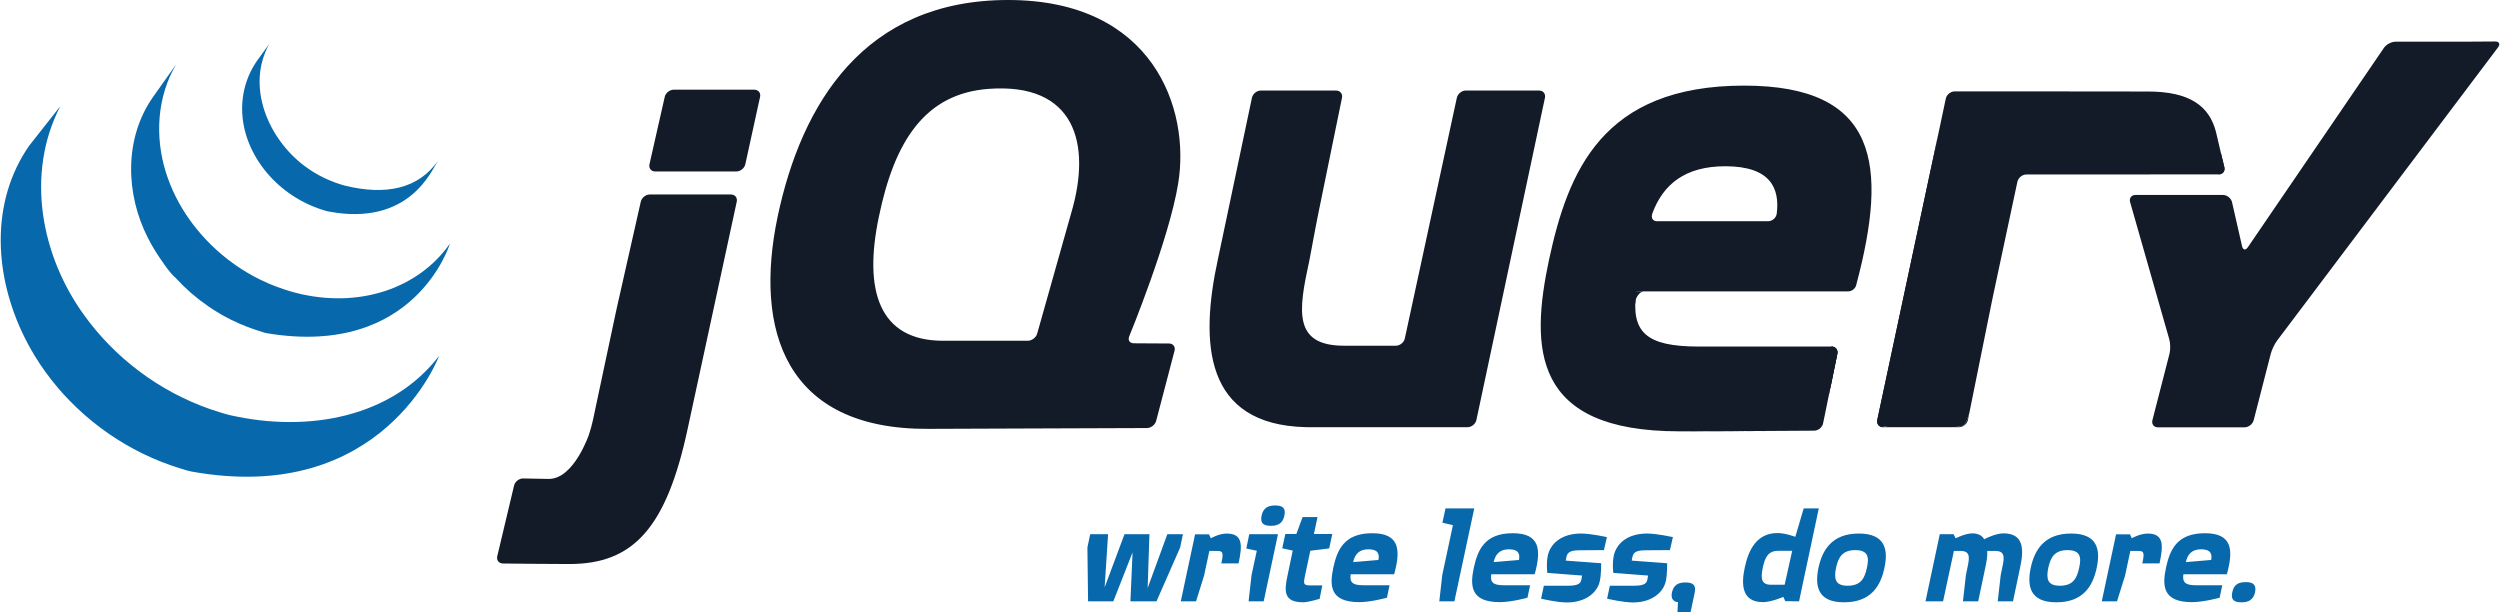
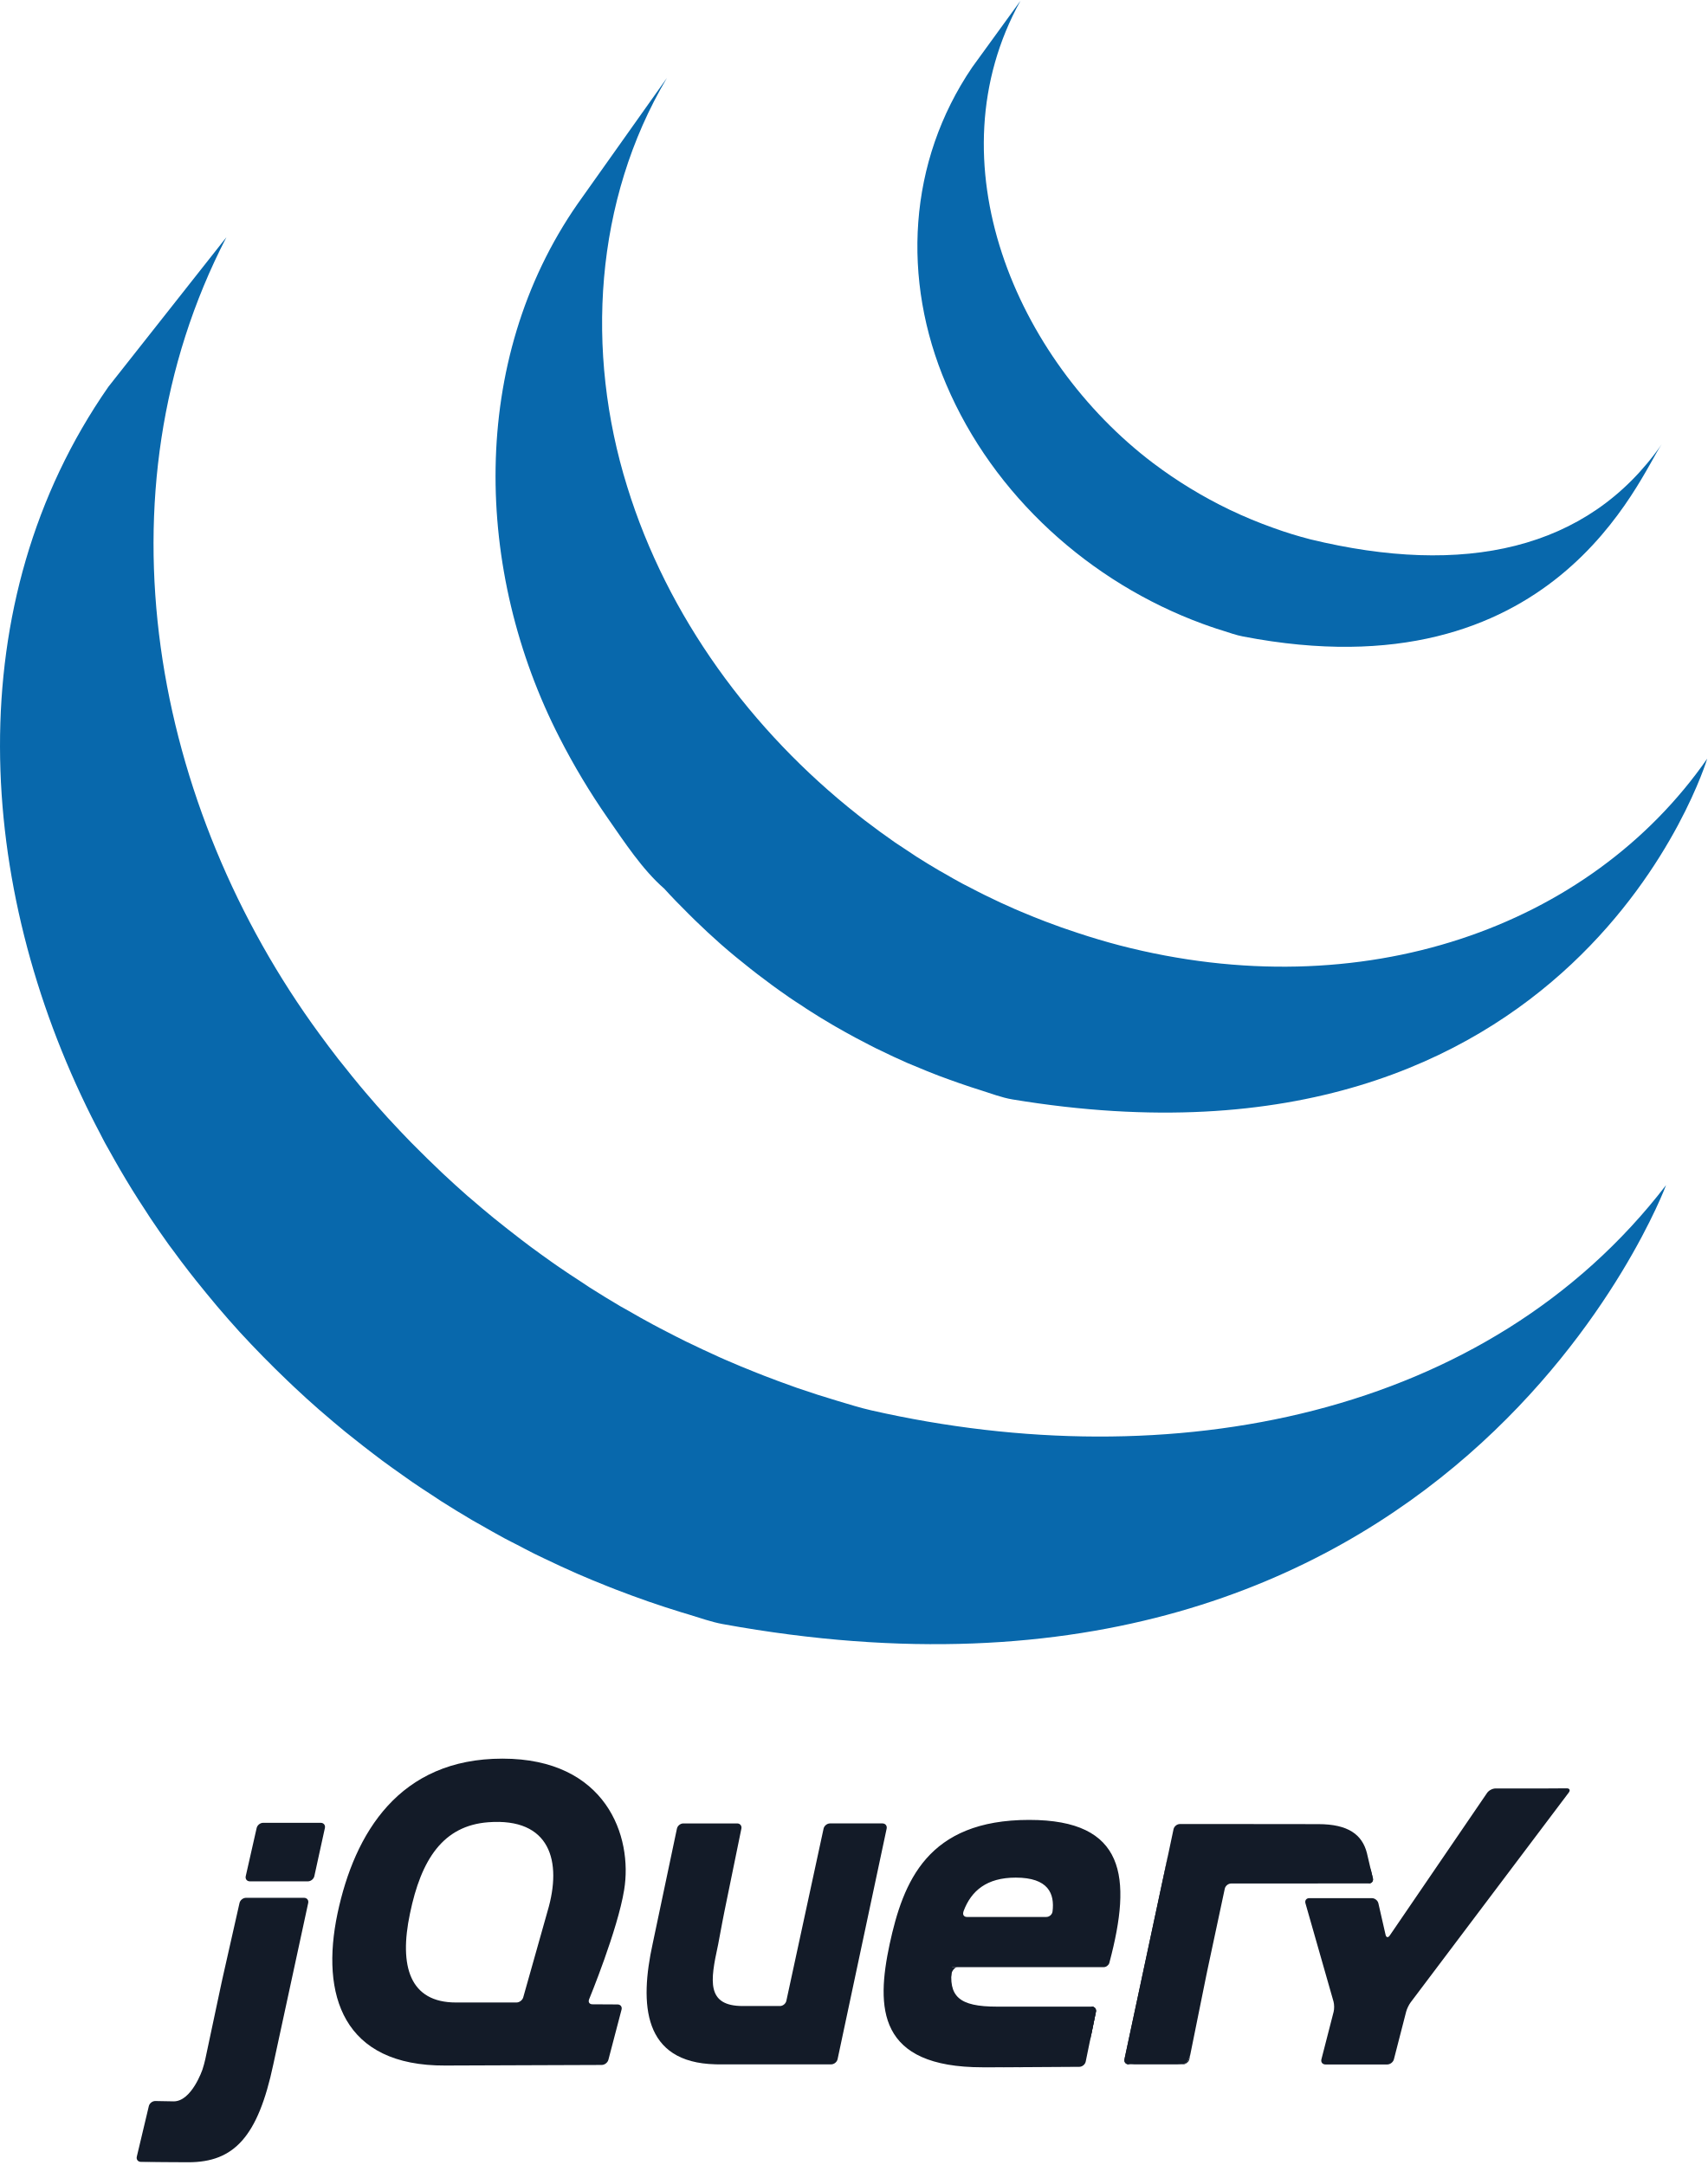
- <svg xmlns="http://www.w3.org/2000/svg" width="2500" height="612" viewBox="0 0 523.596 128.25">
-   <path d="M223.9 46.171l.001-.005-3.352 11.88 3.351-11.875zM241.14 71.962l-3.693-.022 3.693.022zM240.19 89.703h.004l-22.131.08 22.127-.08zM244.83 71.984l-3.695-.022 3.695.022zM242.13 88.195l3.854-14.702-3.854 14.705v-.003zM323.61 20.49l-7.181 33.76 7.181-33.76zM305.15 20.49l-5.451 25.22 5.451-25.222v.002z" fill="#131b28" />
-   <path d="M322.38 18.971h-15.356c-.852 0-1.697.684-1.88 1.517l-5.451 25.222-5.452 25.223c-.181.832-1.025 1.514-1.877 1.514h-10.869c-10.753 0-9.51-7.438-7.308-17.627l.066-.308.241-1.284.046-.242.49-2.615.526-2.803c.16-.845.402-2.08.562-2.856l2.478-12.109 2.48-12.109c.171-.835-.388-1.521-1.24-1.521h-15.762c-.852 0-1.695.686-1.87 1.519l-3.389 16.079-3.389 16.077c-.003.007-.004.017-.005.024l-.315 1.494c-3.903 17.822-2.868 34.817 18.348 35.349.347.01.615.013.615.013h33.302c.852 0 1.695-.684 1.874-1.519l7.181-33.757 7.182-33.76c.176-.837-.376-1.52-1.228-1.521zM383.64 72.621c.854 0 1.411.684 1.24 1.519l-1.491 7.288M381.9 88.719l1.491-7.292-1.492 7.295.001-.003zM380.03 90.253l.008-.002c-4.52.036-18.1.14-28.307.14 12.422 0 28.298-.137 28.299-.138zM342.57 63.234c-.012-.798.896-2.173 1.75-2.173l-1.918-.032c-.865 8.692.168 2.205.168 2.205z" fill="#131b28" />
-   <path d="M353.13 90.387c-.098 0-.198 0-.296.002.098-.002.198-.002.296-.002zM383.64 72.621c.854 0 1.411.684 1.24 1.519l-1.491 7.288-.243 1.188M360.4 90.37h-.062.062zM356.63 90.382h-.219.219zM355.48 90.385c-.122 0-.241 0-.361.002.12-.002.239-.002.361-.002zM354.31 90.387h-.317.317zM356.41 90.382l-.931.002.931-.002zM360.34 90.37c-1.243.005-2.483.01-3.705.013 1.222-.002 2.464-.008 3.705-.013zM380.04 90.25zM381.9 88.723l1.249-6.106-1.25 6.11.001-.004zM355.12 90.387h-.811.811zM352.83 90.389h-1.097 1.097zM353.99 90.387h-.864.864zM129.36 63.417l2.386-10.574-2.728 12.087-2.617 12.312 2.294-10.793c.176-.835.477-2.2.665-3.032zM157.91 18.793h-16.864c-.854 0-1.704.681-1.895 1.511l-1.6 7.058-1.599 7.061c-.188.83.355 1.511 1.208 1.511h16.995c.853 0 1.699-.681 1.883-1.514l1.545-7.058 1.546-7.053v-.002c.183-.832-.365-1.514-1.219-1.514zM154.24 42.272v-.002l-4.946 22.882 4.946-22.88zM105.25 118.09s8.501.109 13.904.109c-4.104 0-10.885-.075-13.911-.111l.007.002zM134.13 42.269l-2.388 10.574 2.388-10.574z" fill="#131b28" />
-   <path d="M153.02 40.756h-16.997c-.852 0-1.704.681-1.892 1.514l-2.388 10.574-2.386 10.574c-.188.832-.488 2.197-.665 3.032l-2.294 10.793-2.292 10.793a32.847 32.847 0 0 1-.818 2.985s-3.175 9.448-8.513 9.341c-.228-.005-.448-.007-.667-.013-2.587-.049-4.619-.085-4.619-.085h-.004c-.851-.013-1.706.651-1.905 1.479l-1.763 7.41-1.761 7.406c-.197.828.337 1.512 1.185 1.526 3.027.036 9.807.112 13.912.112 13.334 0 20.363-7.388 24.869-28.647l5.273-24.398 4.946-22.883c.18-.831-.37-1.513-1.221-1.513zM394.47 89.525c-.853 0-1.405-.684-1.226-1.52l12.786-59.89M412.24 88.004l5.171-25.562-5.171 25.562z" fill="#131b28" />
-   <path d="M393.43 88.766c-.104-.417-.043-1.439.138-2.275l6.068-28.428-6.393 29.944c-.18.835.373 1.519 1.226 1.519h1.553c-.854-.001-2.49-.342-2.592-.76zM411.23 89.184c-.464.188-1.543.342-2.396.342h1.553c.853 0 1.689-.684 1.858-1.521l.308-1.519c-.171.834-.858 2.509-1.323 2.698zM414.83 75.223l2.282-11.282c-.001.007-.002.017-.004.022l-2.278 11.26zM465.28 32.128l.704 2.91c.194.833-.344 1.509-1.194 1.511M412.55 86.486l2.276-11.262-2.276 11.262zM464.579 29.147l.697 2.981-.697-2.981zM417.11 63.942c.17-.835.451-2.188.628-3.015l2.438-11.421-2.761 12.937-.305 1.499zM406.24 27.135c-.169.806-.387 1.824-.53 2.498l-6.068 28.43 6.393-29.946.205-.982z" fill="#131b28" />
-   <path d="M465.98 35.038l-.704-2.91-.697-2.981-.353-1.509c-1.381-5.363-5.434-8.459-14.233-8.459l-13.7-.015-12.617-.015H409.48c-.852 0-1.695.681-1.871 1.516h-.001l-.628 2.966-.74 3.503-.207.981-6.393 29.946-6.068 28.428c-.181.836-.241 1.858-.138 2.275.103.418 1.738.76 2.592.76h12.808c.854 0 1.933-.154 2.396-.342.465-.188 1.152-1.863 1.322-2.698l2.276-11.262 2.279-11.26.004-.022.304-1.499 2.762-12.937 2.438-11.426c.181-.83 1.021-1.509 1.871-1.511l40.3-.02c.85 0 1.389-.677 1.194-1.509z" fill="#131b28" />
-   <path d="M517.86 8.725c-.854.006-2.248.011-3.102.011h-12.899c-.854 0-1.945.576-2.427 1.28L470.91 51.803c-.482.706-1.031.601-1.221-.229l-2.099-9.207c-.189-.833-1.044-1.511-1.896-1.511h-18.338c-.853 0-1.358.669-1.125 1.489l8.217 28.784c.234.82.251 2.168.04 2.994l-3.581 13.931c-.213.827.312 1.504 1.166 1.504h18.122c.853 0 1.724-.677 1.936-1.504l3.583-13.931c.211-.826.804-2.061 1.318-2.742l46.306-61.459c.514-.681.235-1.235-.616-1.229l-4.862.032zM372.18 44.774l-.001-.017c-.107.925-.961 1.604-1.812 1.604h-23.248c-.804 0-1.213-.547-1.094-1.221.007-.02.01-.037.021-.054 0 0-.008.002-.015.007.005-.027.005-.052.013-.078l.106-.396c2.221-5.903 6.743-9.778 15.243-9.778 9.569.001 11.437 4.677 10.787 9.933zm-6.82-26.834c-29.841 0-36.912 18.113-40.879 36.394-3.967 18.633-3.625 36.055 27.253 36.055h1.097c.098-.002.197-.002.295-.002h1.992c.12-.002.239-.002.361-.002l.931-.002h.218c1.223-.002 2.463-.008 3.705-.012h.062c8.155-.032 16.334-.094 19.646-.12.848-.013 1.677-.696 1.851-1.523l1.25-6.11.243-1.189 1.492-7.287c.171-.836-.388-1.52-1.24-1.52h-27.762c-11.041 0-14.319-2.934-13.111-11.56h44.377l-.004.005c.011 0 .021-.005.03-.005.705-.013 1.357-.498 1.616-1.145.049-.125.091-.254.107-.388l-.005.005c6.589-24.854 4.699-41.592-23.528-41.592l.003-.002zM224.32 44.679l-.42 1.487-.001.005-3.351 11.875-3.35 11.873c-.231.82-1.118 1.491-1.973 1.491H197.49c-13.452 0-16.729-10.521-13.452-26.042 3.274-15.874 9.697-25.742 22.938-26.741 18.093-1.364 21.713 11.362 17.344 26.052zm12.163 25.818s8.362-20.303 10.262-32.031C249.334 22.767 241.474 0 211.114 0c-30.187 0-43.295 21.737-48.297 45.367-5.001 23.801 1.552 44.675 31.567 44.504l23.679-.088 22.131-.08c.853-.008 1.724-.684 1.941-1.507l3.854-14.705c.215-.825-.306-1.504-1.158-1.509l-3.695-.021-3.693-.022c-.726-.005-1.141-.474-1.053-1.097a1.5 1.5 0 0 1 .091-.347l.002.002z" fill="#131b28" />
-   <path d="M385.92 56.908a1.018 1.018 0 1 1-2.036 0 1.018 1.018 0 0 1 2.036 0z" fill="#131b28" />
-   <path d="M5.979 30.509c-8.335 11.98-7.298 27.566-.931 40.295.151.306.311.605.467.906.1.19.193.386.298.573.059.112.124.223.186.33.108.202.22.396.332.593.197.35.4.696.607 1.043.115.19.229.381.347.571.229.371.465.737.706 1.104.1.156.197.312.3.464.332.495.672.988 1.021 1.475l.029.039c.056.078.116.153.173.231.303.418.615.83.931 1.238.116.148.233.298.351.446a75.153 75.153 0 0 0 1.189 1.451 53.794 53.794 0 0 0 1.222 1.394c.018.02.032.031.046.051a58.825 58.825 0 0 0 2.583 2.632c.134.127.266.257.398.378a49.267 49.267 0 0 0 1.354 1.231c.077.068.156.133.232.198.397.345.803.687 1.21 1.022.166.135.335.267.502.4.333.267.67.53 1.01.789l.539.41c.375.275.752.547 1.133.813.14.1.273.197.413.292.039.027.074.055.113.081.361.249.731.488 1.1.728.159.105.316.215.477.317.566.359 1.142.713 1.723 1.055.157.091.317.179.476.269.428.247.857.488 1.293.726.235.127.478.246.715.368.308.161.613.325.926.481.07.034.144.068.214.103.125.061.252.119.378.183a59.307 59.307 0 0 0 1.777.819c.565.246 1.135.483 1.71.71.138.057.277.11.416.164a59.485 59.485 0 0 0 1.816.668c.595.208 1.195.4 1.8.589.144.042.289.088.435.13.615.186 1.224.407 1.857.524 40.311 7.351 52.02-24.224 52.02-24.224-9.834 12.812-27.29 16.19-43.829 12.429-.626-.142-1.234-.337-1.846-.518a53.388 53.388 0 0 1-2.237-.718l-.244-.088a57.277 57.277 0 0 1-1.567-.581c-.146-.059-.293-.114-.439-.173a51.415 51.415 0 0 1-1.692-.703c-.114-.049-.225-.101-.338-.149a77.238 77.238 0 0 1-1.84-.862c-.371-.181-.737-.373-1.104-.562-.245-.129-.494-.251-.737-.386a42.673 42.673 0 0 1-1.323-.742c-.147-.083-.298-.163-.446-.249a63.03 63.03 0 0 1-1.724-1.056c-.156-.1-.31-.206-.465-.31a47.36 47.36 0 0 1-1.226-.815c-.135-.09-.264-.188-.396-.277-.39-.275-.775-.555-1.159-.838-.174-.129-.345-.26-.514-.389a84.888 84.888 0 0 1-1.513-1.191 59.452 59.452 0 0 1-1.302-1.098l-.144-.12a59.96 59.96 0 0 1-1.369-1.245c-.131-.125-.258-.246-.386-.371a40.706 40.706 0 0 1-.984-.965c-.129-.129-.259-.256-.386-.385-.41-.42-.812-.846-1.207-1.277l-.06-.063a49.015 49.015 0 0 1-1.225-1.394c-.108-.13-.214-.254-.321-.381a51.13 51.13 0 0 1-.881-1.09 26.985 26.985 0 0 1-.323-.402c-.347-.45-.686-.899-1.018-1.355-9.183-12.524-12.481-29.8-5.143-43.987" fill="#0868ac" />
-   <path d="M31.852 20.416c-6.027 8.674-5.7 20.286-.998 29.46a38.346 38.346 0 0 0 2.666 4.451c.903 1.294 1.904 2.834 3.103 3.875.435.479.889.945 1.353 1.404.117.12.237.234.356.352.45.437.908.867 1.382 1.284.02.015.037.034.056.049.006.005.011.007.014.013.523.459 1.064.901 1.614 1.335.122.093.242.19.366.286.55.422 1.112.837 1.688 1.233.018.012.032.024.049.037.254.176.513.339.771.508.123.08.24.166.365.241.411.264.827.521 1.251.767.061.037.118.068.177.103.365.21.735.417 1.106.617.13.073.261.137.394.205.256.135.513.271.773.4.039.02.079.037.117.054.531.262 1.066.514 1.613.752.117.052.238.098.356.146.438.186.879.367 1.323.537.188.071.379.14.566.208.403.149.808.286 1.215.423.185.059.365.119.55.176.579.18 1.152.407 1.756.508 31.123 5.156 38.309-18.807 38.309-18.807-6.478 9.329-19.021 13.779-32.405 10.305a38.002 38.002 0 0 1-2.292-.681 35.14 35.14 0 0 1-1.79-.633 40.373 40.373 0 0 1-1.327-.535c-.119-.051-.24-.098-.357-.151a37.454 37.454 0 0 1-1.623-.754c-.275-.134-.545-.276-.814-.415l-.47-.242a36.88 36.88 0 0 1-1.03-.581c-.081-.046-.165-.091-.247-.139-.421-.247-.836-.5-1.247-.762-.127-.081-.249-.168-.376-.251a49.173 49.173 0 0 1-.809-.535 45.035 45.035 0 0 1-1.682-1.23c-.127-.1-.254-.198-.379-.298-5.859-4.626-10.503-10.947-12.711-18.115-2.314-7.434-1.815-15.779 2.194-22.551" fill="#0868ac" />
-   <path d="M53.613 12.875c-3.553 5.229-3.902 11.724-1.437 17.5 2.601 6.13 7.929 10.94 14.147 13.22.256.096.513.181.772.269.113.034.226.074.341.107.366.115.729.249 1.108.32 17.185 3.32 21.846-8.818 23.087-10.605-4.083 5.879-10.945 7.29-19.364 5.247a21.91 21.91 0 0 1-2.037-.629 24.899 24.899 0 0 1-2.419-1.005 25.021 25.021 0 0 1-4.241-2.588c-7.534-5.716-12.214-16.621-7.298-25.502M247.16 114.73l-4.954 11.281h-5.469l.448-10.251-4.026 10.251h-5.295l-.14-11.281.585-2.786h3.75l-.723 11.144 4.163-11.144h5.228l-.378 11.282 4.128-11.282h3.267l-.584 2.786zM255.79 118.07c.481-2.203.344-2.615-.791-2.615h-1.721l-1.101 5.161-1.686 5.397h-3.198l2.613-12.243.38-1.79h2.923l.379.825s1.686-.996 3.335-.996c3.51 0 3.234 2.646 2.477 6.26l-3.61.001zM266.18 110.189c-1.409 0-2.304-.412-1.96-2.131.378-1.721 1.479-2.134 2.854-2.134 1.378 0 2.306.413 1.928 2.134-.346 1.685-1.445 2.131-2.822 2.131zm-1.513 15.824h-3.166l.62-5.503 1.101-5.09-2.2-.483.618-2.991h6.019l-2.992 14.067zM278.39 114.93l-3.955.484-1.137 5.365c-.31 1.48-.31 1.893.999 1.893h2.647l-.551 2.819s-2.406.723-3.439.723c-4.059 0-4.025-2.235-3.301-5.573l1.101-5.262-2.202-.48.653-2.993h2.306l1.308-3.545h3.13l-.758 3.545h3.853l-.654 3.024zM286.61 115.109c-1.856 0-2.82.965-3.198 2.684l5.297-.447c.239-1.169-.001-2.237-2.099-2.237zm-3.713 5.228c-.243 1.722.411 2.305 2.612 2.305h5.537l-.55 2.614s-3.336.928-5.812.928c-6.157 0-6.227-3.471-5.435-7.188.791-3.646 2.2-7.256 8.15-7.256 5.746 0 6.021 3.473 4.61 8.597h-9.112zM304.63 126.01h-3.163l.619-5.503 2.236-10.457-2.204-.515.654-2.993h6.021l-4.163 19.468zM316.06 115.109c-1.859 0-2.821.965-3.2 2.684l5.298-.447c.239-1.169-.001-2.237-2.098-2.237zm-3.716 5.228c-.24 1.722.414 2.305 2.613 2.305h5.539l-.551 2.614s-3.338.928-5.814.928c-6.157 0-6.225-3.471-5.434-7.188.792-3.646 2.202-7.256 8.152-7.256 5.744 0 6.02 3.473 4.61 8.597h-9.115zM335.97 115.28s-4.024.034-5.125.034c-2.34 0-2.58.721-2.751 1.477l-.14.688 7.431.552s.034 2.373-.275 3.714c-.447 2.236-2.752 4.505-6.913 4.505-2.065 0-5.401-.789-5.401-.789l.584-2.717h5.126c2.271 0 2.581-.621 2.72-1.238l.171-.894-7.292-.552s-.275-1.824.103-3.645c.552-2.479 2.819-4.609 6.981-4.609 2.064 0 5.4.754 5.4.754l-.619 2.72zM349.8 115.28s-4.023.034-5.125.034c-2.339 0-2.579.721-2.751 1.477l-.14.688 7.432.552s.034 2.373-.275 3.714c-.447 2.236-2.752 4.505-6.914 4.505-2.063 0-5.4-.789-5.4-.789l.585-2.717h5.125c2.27 0 2.579-.621 2.719-1.238l.171-.894-7.293-.552s-.274-1.824.103-3.645c.552-2.479 2.82-4.609 6.984-4.609 2.062 0 5.398.754 5.398.754l-.619 2.72zM354.13 128.25h-2.75l.103-2.065c-.999-.065-1.514-.788-1.273-1.995.378-1.719 1.445-2.131 2.855-2.131 1.375 0 2.302.412 1.926 2.131l-.861 4.06zM372.53 115.42c-2.062 0-2.784 1.238-3.267 3.508-.481 2.271-.344 3.611 1.719 3.611h2.855l1.583-7.119h-2.89zm4.713 8.769l-.38 1.824-2.887-.035-.414-.893s-2.547 1.098-4.264 1.098c-4.404 0-4.611-3.61-3.82-7.256.791-3.715 2.512-7.224 6.88-7.224 1.584 0 3.715.791 3.715.791l1.754-5.95h3.166l-3.75 17.645zM388.63 115.28c-2.682 0-3.544 1.511-4.024 3.713-.447 2.236-.239 3.75 2.406 3.75 2.753 0 3.579-1.479 4.06-3.75.483-2.134.343-3.713-2.442-3.713zm-2.338 10.938c-5.676 0-6.124-3.542-5.367-7.224.792-3.68 2.787-7.188 8.463-7.188 5.64 0 6.157 3.508 5.364 7.188-.79 3.75-2.786 7.224-8.46 7.224zM418.49 126.01l.62-5.435.31-1.548c.447-2.062.723-3.576-1.445-3.576h-1.685c.069 1.066-.139 2.271-.413 3.542l-1.479 7.017h-3.199l.619-5.435.309-1.548c.448-2.062.722-3.576-1.442-3.576h-1.378l-2.271 10.559h-3.681l2.993-14.066h2.889l.447.859s1.962-1.033 3.544-1.033c1.203 0 2.098.552 2.408 1.238.687-.379 2.648-1.238 4.06-1.238 4.399 0 4.264 3.576 3.472 7.225l-1.479 7.016h-3.199v-.001zM433.11 115.28c-2.685 0-3.544 1.511-4.024 3.713-.447 2.236-.239 3.75 2.407 3.75 2.751 0 3.579-1.479 4.06-3.75.48-2.134.343-3.713-2.443-3.713zm-2.339 10.938c-5.678 0-6.123-3.542-5.366-7.224.791-3.68 2.786-7.188 8.462-7.188 5.643 0 6.157 3.508 5.365 7.188-.79 3.75-2.786 7.224-8.461 7.224zM448.79 118.07c.48-2.203.344-2.615-.79-2.615h-1.722l-1.101 5.161-1.687 5.397h-3.197l2.613-12.243.379-1.79h2.924l.377.825s1.687-.996 3.339-.996c3.507 0 3.231 2.646 2.475 6.26l-3.61.001zM461.11 115.109c-1.855 0-2.819.965-3.197 2.684l5.295-.447c.241-1.169-.001-2.237-2.098-2.237zm-3.715 5.228c-.239 1.722.413 2.305 2.614 2.305h5.538l-.55 2.614s-3.337.928-5.812.928c-6.157 0-6.226-3.471-5.438-7.188.793-3.646 2.204-7.256 8.153-7.256 5.743 0 6.021 3.473 4.609 8.597h-9.114zM469.6 126.22c-1.445 0-2.338-.412-1.959-2.097.342-1.724 1.408-2.134 2.854-2.134 1.341 0 2.269.41 1.927 2.134-.381 1.65-1.479 2.097-2.822 2.097z" fill="#0868ac" />
+ <svg xmlns="http://www.w3.org/2000/svg" width="500px" height="634px" viewBox="0 0 500 634" version="1.1">
+   <defs />
+   <g id="Page-1" stroke="none" stroke-width="1" fill="none" fill-rule="evenodd">
+     <g id="jquery" fill-rule="nonzero">
+       <g id="Group-2" transform="translate(40, 515)" fill="#131B28">
+         <path d="M119.9,46.171 L119.901,46.166 L116.549,58.046 L119.9,46.171 Z M137.14,71.962 L133.447,71.94 L137.14,71.962 Z M136.19,89.703 L136.194,89.703 L114.063,89.783 L136.19,89.703 Z M140.83,71.984 L137.135,71.962 L140.83,71.984 Z M138.13,88.195 L141.984,73.493 L138.13,88.198 L138.13,88.195 Z M219.61,20.49 L212.429,54.25 L219.61,20.49 Z M201.15,20.49 L195.699,45.71 L201.15,20.488 L201.15,20.49 Z" id="Shape" />
+         <path d="M218.38,18.971 L203.024,18.971 C202.172,18.971 201.327,19.655 201.144,20.488 L195.693,45.71 L190.241,70.933 C190.06,71.765 189.216,72.447 188.364,72.447 L177.495,72.447 C166.742,72.447 167.985,65.009 170.187,54.82 L170.253,54.512 L170.494,53.228 L170.54,52.986 L171.03,50.371 L171.556,47.568 C171.716,46.723 171.958,45.488 172.118,44.712 L174.596,32.603 L177.076,20.494 C177.247,19.659 176.688,18.973 175.836,18.973 L160.074,18.973 C159.222,18.973 158.379,19.659 158.204,20.492 L154.815,36.571 L151.426,52.648 C151.423,52.655 151.422,52.665 151.421,52.672 L151.106,54.166 C147.203,71.988 148.238,88.983 169.454,89.515 C169.801,89.525 170.069,89.528 170.069,89.528 L203.371,89.528 C204.223,89.528 205.066,88.844 205.245,88.009 L212.426,54.252 L219.608,20.492 C219.784,19.655 219.232,18.972 218.38,18.971 Z M279.64,72.621 C280.494,72.621 281.051,73.305 280.88,74.14 L279.389,81.428 L279.64,72.621 Z M277.9,88.719 L279.391,81.427 L277.899,88.722 L277.9,88.719 Z M276.03,90.253 L276.038,90.251 C271.518,90.287 257.938,90.391 247.731,90.391 C260.153,90.391 276.029,90.254 276.03,90.253 Z M238.57,63.234 C238.558,62.436 239.466,61.061 240.32,61.061 L238.402,61.029 C237.537,69.721 238.57,63.234 238.57,63.234 Z" id="Shape" />
+         <path d="M249.13,90.387 C249.032,90.387 248.932,90.387 248.834,90.389 C248.932,90.387 249.032,90.387 249.13,90.387 Z M279.64,72.621 C280.494,72.621 281.051,73.305 280.88,74.14 L279.389,81.428 L279.146,82.616 L279.64,72.621 Z M256.4,90.37 L256.338,90.37 L256.4,90.37 Z M252.63,90.382 L252.411,90.382 L252.63,90.382 Z M251.48,90.385 C251.358,90.385 251.239,90.385 251.119,90.387 C251.239,90.385 251.358,90.385 251.48,90.385 Z M250.31,90.387 L249.993,90.387 L250.31,90.387 Z M252.41,90.382 L251.479,90.384 L252.41,90.382 Z M256.34,90.37 C255.097,90.375 253.857,90.38 252.635,90.383 C253.857,90.381 255.099,90.375 256.34,90.37 Z M277.9,88.723 L279.149,82.617 L277.899,88.727 L277.9,88.723 Z M251.12,90.387 L250.309,90.387 L251.12,90.387 Z M248.83,90.389 L247.733,90.389 L248.83,90.389 Z M249.99,90.387 L249.126,90.387 L249.99,90.387 Z M25.36,63.417 L27.746,52.843 L25.018,64.93 L22.401,77.242 L24.695,66.449 C24.871,65.614 25.172,64.249 25.36,63.417 Z M53.91,18.793 L37.046,18.793 C36.192,18.793 35.342,19.474 35.151,20.304 L33.551,27.362 L31.952,34.423 C31.764,35.253 32.307,35.934 33.16,35.934 L50.155,35.934 C51.008,35.934 51.854,35.253 52.038,34.42 L53.583,27.362 L55.129,20.309 L55.129,20.307 C55.312,19.475 54.764,18.793 53.91,18.793 Z M50.24,42.272 L50.24,42.27 L45.294,65.152 L50.24,42.272 Z M1.25,118.09 C1.25,118.09 9.751,118.199 15.154,118.199 C11.05,118.199 4.269,118.124 1.243,118.088 L1.25,118.09 Z M30.13,42.269 L27.742,52.843 L30.13,42.269 Z" id="Shape" />
+         <path d="M49.02,40.756 L32.023,40.756 C31.171,40.756 30.319,41.437 30.131,42.27 L27.743,52.844 L25.357,63.418 C25.169,64.25 24.869,65.615 24.692,66.45 L22.398,77.243 L20.106,88.036 C19.88,89.043 19.607,90.039 19.288,91.021 C19.288,91.021 16.113,100.469 10.775,100.362 C10.547,100.357 10.327,100.355 10.108,100.349 C7.521,100.3 5.489,100.264 5.489,100.264 L5.485,100.264 C4.634,100.251 3.779,100.915 3.58,101.743 L1.817,109.153 L0.056,116.559 C-0.141,117.387 0.393,118.071 1.241,118.085 C4.268,118.121 11.048,118.197 15.153,118.197 C28.487,118.197 35.516,110.809 40.022,89.55 L45.295,65.152 L50.241,42.269 C50.421,41.438 49.871,40.756 49.02,40.756 Z M290.47,89.525 C289.617,89.525 289.065,88.841 289.244,88.005 L302.03,28.115 L290.47,89.525 Z M308.24,88.004 L313.411,62.442 L308.24,88.004 Z" id="Shape" />
+         <path d="M289.43,88.766 C289.326,88.349 289.387,87.327 289.568,86.491 L295.636,58.063 L289.243,88.007 C289.063,88.842 289.616,89.526 290.469,89.526 L292.022,89.526 C291.168,89.525 289.532,89.184 289.43,88.766 Z M307.23,89.184 C306.766,89.372 305.687,89.526 304.834,89.526 L306.387,89.526 C307.24,89.526 308.076,88.842 308.245,88.005 L308.553,86.486 C308.382,87.32 307.695,88.995 307.23,89.184 Z M310.83,75.223 L313.112,63.941 C313.111,63.948 313.11,63.958 313.108,63.963 L310.83,75.223 Z M361.28,32.128 L361.984,35.038 C362.178,35.871 361.64,36.547 360.79,36.549 L361.28,32.128 Z M308.55,86.486 L310.826,75.224 L308.55,86.486 Z M360.579,29.147 L361.276,32.128 L360.579,29.147 Z M313.11,63.942 C313.28,63.107 313.561,61.754 313.738,60.927 L316.176,49.506 L313.415,62.443 L313.11,63.942 Z M302.24,27.135 C302.071,27.941 301.853,28.959 301.71,29.633 L295.642,58.063 L302.035,28.117 L302.24,27.135 Z" id="Shape" />
+         <path d="M361.98,35.038 L361.276,32.128 L360.579,29.147 L360.226,27.638 C358.845,22.275 354.792,19.179 345.993,19.179 L332.293,19.164 L319.676,19.149 L305.48,19.149 C304.628,19.149 303.785,19.83 303.609,20.665 L303.608,20.665 L302.98,23.631 L302.24,27.134 L302.033,28.115 L295.64,58.061 L289.572,86.489 C289.391,87.325 289.331,88.347 289.434,88.764 C289.537,89.182 291.172,89.524 292.026,89.524 L304.834,89.524 C305.688,89.524 306.767,89.37 307.23,89.182 C307.695,88.994 308.382,87.319 308.552,86.484 L310.828,75.222 L313.107,63.962 L313.111,63.94 L313.415,62.441 L316.177,49.504 L318.615,38.078 C318.796,37.248 319.636,36.569 320.486,36.567 L360.786,36.547 C361.636,36.547 362.175,35.87 361.98,35.038 Z" id="Shape" />
+         <path d="M413.86,8.725 C413.006,8.731 411.612,8.736 410.758,8.736 L397.859,8.736 C397.005,8.736 395.914,9.312 395.432,10.016 L366.91,51.803 C366.428,52.509 365.879,52.404 365.689,51.574 L363.59,42.367 C363.401,41.534 362.546,40.856 361.694,40.856 L343.356,40.856 C342.503,40.856 341.998,41.525 342.231,42.345 L350.448,71.129 C350.682,71.949 350.699,73.297 350.488,74.123 L346.907,88.054 C346.694,88.881 347.219,89.558 348.073,89.558 L366.195,89.558 C367.048,89.558 367.919,88.881 368.131,88.054 L371.714,74.123 C371.925,73.297 372.518,72.062 373.032,71.381 L419.338,9.922 C419.852,9.241 419.573,8.687 418.722,8.693 L413.86,8.725 Z M268.18,44.774 L268.179,44.757 C268.072,45.682 267.218,46.361 266.367,46.361 L243.119,46.361 C242.315,46.361 241.906,45.814 242.025,45.14 C242.032,45.12 242.035,45.103 242.046,45.086 C242.046,45.086 242.038,45.088 242.031,45.093 C242.036,45.066 242.036,45.041 242.044,45.015 L242.15,44.619 C244.371,38.716 248.893,34.841 257.393,34.841 C266.962,34.842 268.83,39.518 268.18,44.774 Z M261.36,17.94 C231.519,17.94 224.448,36.053 220.481,54.334 C216.514,72.967 216.856,90.389 247.734,90.389 L248.831,90.389 C248.929,90.387 249.028,90.387 249.126,90.387 L251.118,90.387 C251.238,90.385 251.357,90.385 251.479,90.385 L252.41,90.383 L252.628,90.383 C253.851,90.381 255.091,90.375 256.333,90.371 L256.395,90.371 C264.55,90.339 272.729,90.277 276.041,90.251 C276.889,90.238 277.718,89.555 277.892,88.728 L279.142,82.618 L279.385,81.429 L280.877,74.142 C281.048,73.306 280.489,72.622 279.637,72.622 L251.875,72.622 C240.834,72.622 237.556,69.688 238.764,61.062 L283.141,61.062 L283.137,61.067 C283.148,61.067 283.158,61.062 283.167,61.062 C283.872,61.049 284.524,60.564 284.783,59.917 C284.832,59.792 284.874,59.663 284.89,59.529 L284.885,59.534 C291.474,34.68 289.584,17.942 261.357,17.942 L261.36,17.94 Z M120.32,44.679 L119.9,46.166 L119.899,46.171 L116.548,58.046 L113.198,69.919 C112.967,70.739 112.08,71.41 111.225,71.41 L93.49,71.41 C80.038,71.41 76.761,60.889 80.038,45.368 C83.312,29.494 89.735,19.626 102.976,18.627 C121.069,17.263 124.689,29.989 120.32,44.679 Z M132.483,70.497 C132.483,70.497 140.845,50.194 142.745,38.466 C145.334,22.767 137.474,0 107.114,0 C76.927,0 63.819,21.737 58.817,45.367 C53.816,69.168 60.369,90.042 90.384,89.871 L114.063,89.783 L136.194,89.703 C137.047,89.695 137.918,89.019 138.135,88.196 L141.989,73.491 C142.204,72.666 141.683,71.987 140.831,71.982 L137.136,71.961 L133.443,71.939 C132.717,71.934 132.302,71.465 132.39,70.842 C132.406,70.723 132.437,70.607 132.481,70.495 L132.483,70.497 Z" id="Shape" />
+         <path d="M281.92,56.908 C281.92,57.47 281.464,57.926 280.902,57.926 C280.34,57.926 279.884,57.47 279.884,56.908 C279.884,56.346 280.34,55.89 280.902,55.89 C281.464,55.89 281.92,56.346 281.92,56.908 Z" id="Shape" />
+       </g>
+       <g id="Group" fill="#0868AC">
+         <path d="M31.747,113.251 C-12.51,176.822 -7.004,259.528 26.804,327.074 C27.605,328.697 28.455,330.284 29.283,331.881 C29.814,332.89 30.308,333.93 30.865,334.922 C31.179,335.516 31.524,336.105 31.853,336.673 C32.427,337.745 33.021,338.774 33.616,339.82 C34.662,341.677 35.74,343.513 36.839,345.354 C37.45,346.363 38.055,347.376 38.681,348.384 C39.897,350.353 41.15,352.295 42.43,354.243 C42.961,355.07 43.476,355.898 44.023,356.705 C45.786,359.331 47.591,361.948 49.444,364.532 L49.598,364.739 C49.896,365.153 50.214,365.551 50.517,365.964 C52.126,368.183 53.782,370.369 55.46,372.534 C56.076,373.319 56.697,374.115 57.324,374.9 C59.396,377.493 61.501,380.06 63.637,382.6 C65.757,385.103 67.92,387.569 70.126,389.997 C70.221,390.103 70.296,390.162 70.37,390.268 C74.794,395.065 79.368,399.723 84.085,404.234 C84.796,404.908 85.497,405.598 86.198,406.24 C88.554,408.462 90.951,410.64 93.388,412.772 C93.796,413.133 94.216,413.478 94.619,413.823 C96.727,415.654 98.883,417.469 101.044,419.246 C101.926,419.963 102.823,420.663 103.71,421.369 C105.478,422.786 107.267,424.181 109.073,425.556 L111.935,427.731 C113.926,429.19 115.927,430.634 117.95,432.045 C118.694,432.576 119.4,433.091 120.143,433.595 C120.35,433.738 120.536,433.887 120.743,434.025 C122.66,435.346 124.625,436.614 126.584,437.888 C127.428,438.445 128.262,439.029 129.117,439.57 C132.122,441.475 135.181,443.353 138.265,445.168 C139.099,445.651 139.949,446.118 140.793,446.596 C143.065,447.906 145.343,449.185 147.658,450.448 C148.906,451.122 150.196,451.753 151.455,452.401 C153.09,453.255 154.71,454.125 156.372,454.953 C156.743,455.134 157.136,455.314 157.508,455.5 C158.172,455.823 158.846,456.131 159.515,456.471 C162.636,457.971 165.782,459.42 168.95,460.817 C171.95,462.122 174.977,463.38 178.03,464.584 C178.763,464.887 179.501,465.168 180.239,465.455 C183.434,466.688 186.648,467.87 189.881,468.999 C193.041,470.103 196.227,471.122 199.439,472.125 C200.204,472.348 200.973,472.592 201.749,472.815 C205.014,473.802 208.248,474.974 211.609,475.595 C425.65,514.603 487.821,347.052 487.821,347.052 C435.605,415.038 342.919,432.963 255.101,413.006 C251.777,412.252 248.549,411.218 245.299,410.257 C241.312,409.074 237.352,407.804 233.421,406.447 L232.126,405.98 C229.337,404.993 226.564,403.965 223.805,402.897 C223.03,402.584 222.25,402.292 221.474,401.979 C218.458,400.789 215.463,399.545 212.49,398.249 C211.885,397.989 211.296,397.713 210.696,397.458 C207.419,395.976 204.162,394.451 200.926,392.884 C198.956,391.923 197.012,390.905 195.064,389.902 C193.763,389.217 192.441,388.57 191.15,387.853 C188.786,386.583 186.444,385.27 184.126,383.916 C183.345,383.476 182.543,383.051 181.758,382.595 C178.676,380.776 175.625,378.908 172.604,376.991 C171.775,376.461 170.958,375.898 170.135,375.346 C167.942,373.938 165.772,372.497 163.625,371.021 C162.908,370.544 162.223,370.024 161.522,369.552 C159.451,368.092 157.407,366.607 155.368,365.105 C154.444,364.42 153.536,363.725 152.639,363.041 C149.937,360.964 147.259,358.858 144.605,356.721 C142.273,354.812 139.969,352.869 137.692,350.894 L136.927,350.257 C134.471,348.093 132.047,345.89 129.658,343.651 C128.963,342.988 128.288,342.346 127.609,341.682 C125.838,340.005 124.097,338.298 122.384,336.562 C121.699,335.877 121.009,335.203 120.335,334.519 C118.158,332.29 116.023,330.029 113.926,327.742 L113.607,327.408 C111.392,324.984 109.224,322.517 107.103,320.011 C106.529,319.321 105.966,318.663 105.398,317.989 C103.813,316.083 102.253,314.154 100.72,312.205 C100.142,311.5 99.57,310.788 99.005,310.072 C97.163,307.684 95.363,305.301 93.6,302.882 C44.841,236.424 27.329,144.75 66.292,69.468" id="Shape" />
+         <path d="M169.126,59.694 C137.124,105.722 138.86,167.34 163.827,216.021 C168.006,224.204 172.736,232.095 177.982,239.64 C182.777,246.506 188.092,254.678 194.458,260.202 C196.768,262.744 199.179,265.217 201.642,267.652 C202.264,268.289 202.901,268.894 203.533,269.52 C205.922,271.839 208.354,274.121 210.871,276.334 C210.977,276.413 211.067,276.514 211.168,276.594 C211.2,276.62 211.227,276.631 211.242,276.663 C214.019,279.098 216.892,281.444 219.812,283.747 C220.46,284.24 221.097,284.755 221.756,285.264 C224.676,287.504 227.66,289.706 230.719,291.807 C230.814,291.871 230.888,291.935 230.979,292.004 C232.327,292.937 233.703,293.802 235.073,294.699 C235.726,295.124 236.347,295.58 237.011,295.978 C239.193,297.379 241.402,298.743 243.653,300.048 C243.977,300.244 244.28,300.409 244.593,300.595 C246.531,301.709 248.496,302.807 250.465,303.869 C251.156,304.256 251.851,304.596 252.558,304.957 C253.917,305.673 255.281,306.395 256.662,307.079 C256.869,307.185 257.081,307.275 257.283,307.366 C260.103,308.756 262.943,310.093 265.848,311.356 C266.469,311.632 267.112,311.876 267.738,312.131 C270.064,313.118 272.405,314.078 274.763,314.98 C275.761,315.357 276.775,315.723 277.768,316.084 C279.908,316.875 282.058,317.602 284.219,318.329 C285.202,318.642 286.158,318.96 287.14,319.263 C290.214,320.218 293.257,321.422 296.464,321.958 C461.719,349.318 499.874,222.16 499.874,222.16 C465.478,271.664 398.878,295.278 327.812,276.843 C323.719,275.766 319.66,274.561 315.642,273.229 C312.445,272.196 309.275,271.075 306.138,269.87 C303.773,268.966 301.424,268.019 299.092,267.032 C298.46,266.761 297.818,266.512 297.196,266.23 C294.292,264.965 291.419,263.631 288.579,262.229 C287.119,261.518 285.685,260.765 284.257,260.027 L281.761,258.743 C279.922,257.745 278.098,256.717 276.292,255.66 C275.862,255.416 275.416,255.177 274.981,254.922 C272.745,253.612 270.542,252.269 268.359,250.879 C267.685,250.449 267.037,249.987 266.363,249.547 C264.922,248.615 263.49,247.668 262.067,246.708 C259.04,244.601 256.063,242.425 253.136,240.181 C252.462,239.65 251.788,239.13 251.124,238.6 C220.014,214.052 195.356,180.51 183.632,142.474 C171.345,103.026 173.995,58.744 195.281,22.809" id="Shape" />
+         <path d="M284.671,19.678 C265.805,47.425 263.952,81.89 277.041,112.54 C290.851,145.069 319.142,170.593 352.158,182.691 C353.517,183.201 354.881,183.652 356.257,184.119 C356.857,184.299 357.457,184.511 358.067,184.686 C360.011,185.297 361.938,186.008 363.95,186.385 C455.198,204.002 479.947,139.593 486.536,130.11 C464.857,161.306 428.421,168.794 383.719,157.953 C380.061,157.016 376.452,155.902 372.903,154.615 C368.531,153.064 364.243,151.284 360.058,149.282 C352.115,145.462 344.572,140.862 337.54,135.549 C297.536,105.218 272.687,47.351 298.789,0.225 L284.671,19.678 Z" id="Shape" />
+       </g>
+     </g>
+   </g>
</svg>
